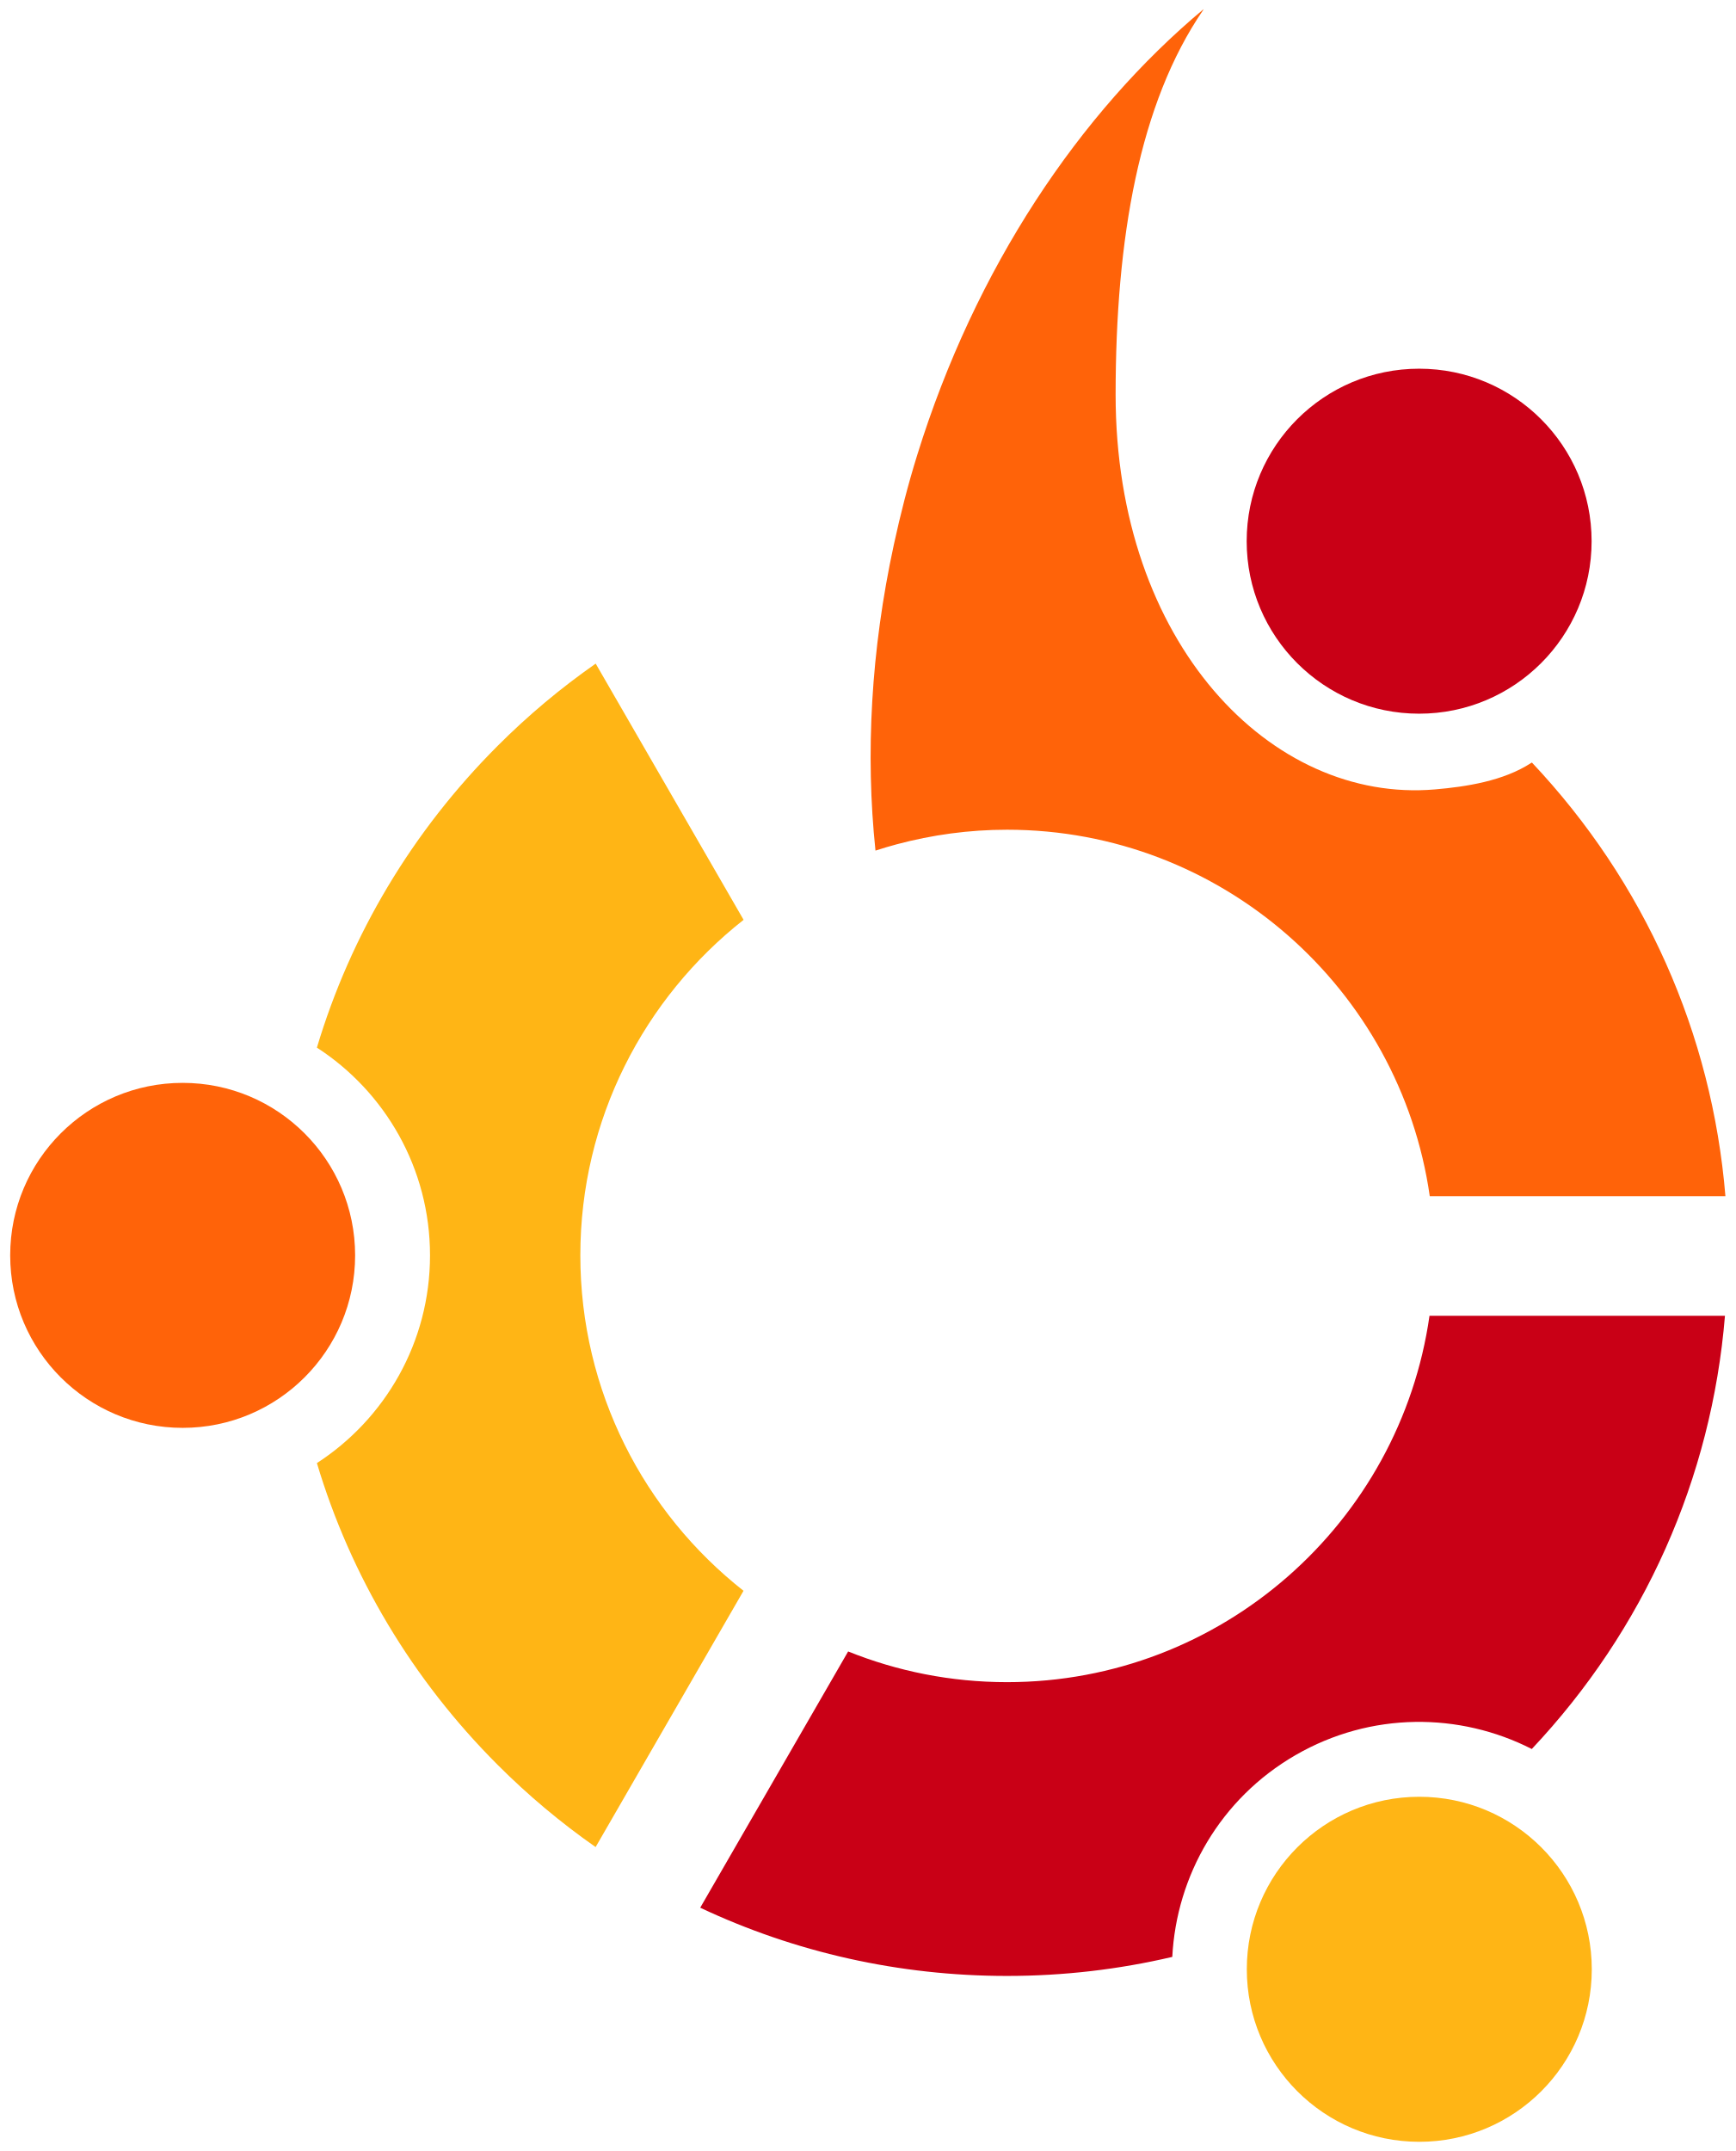
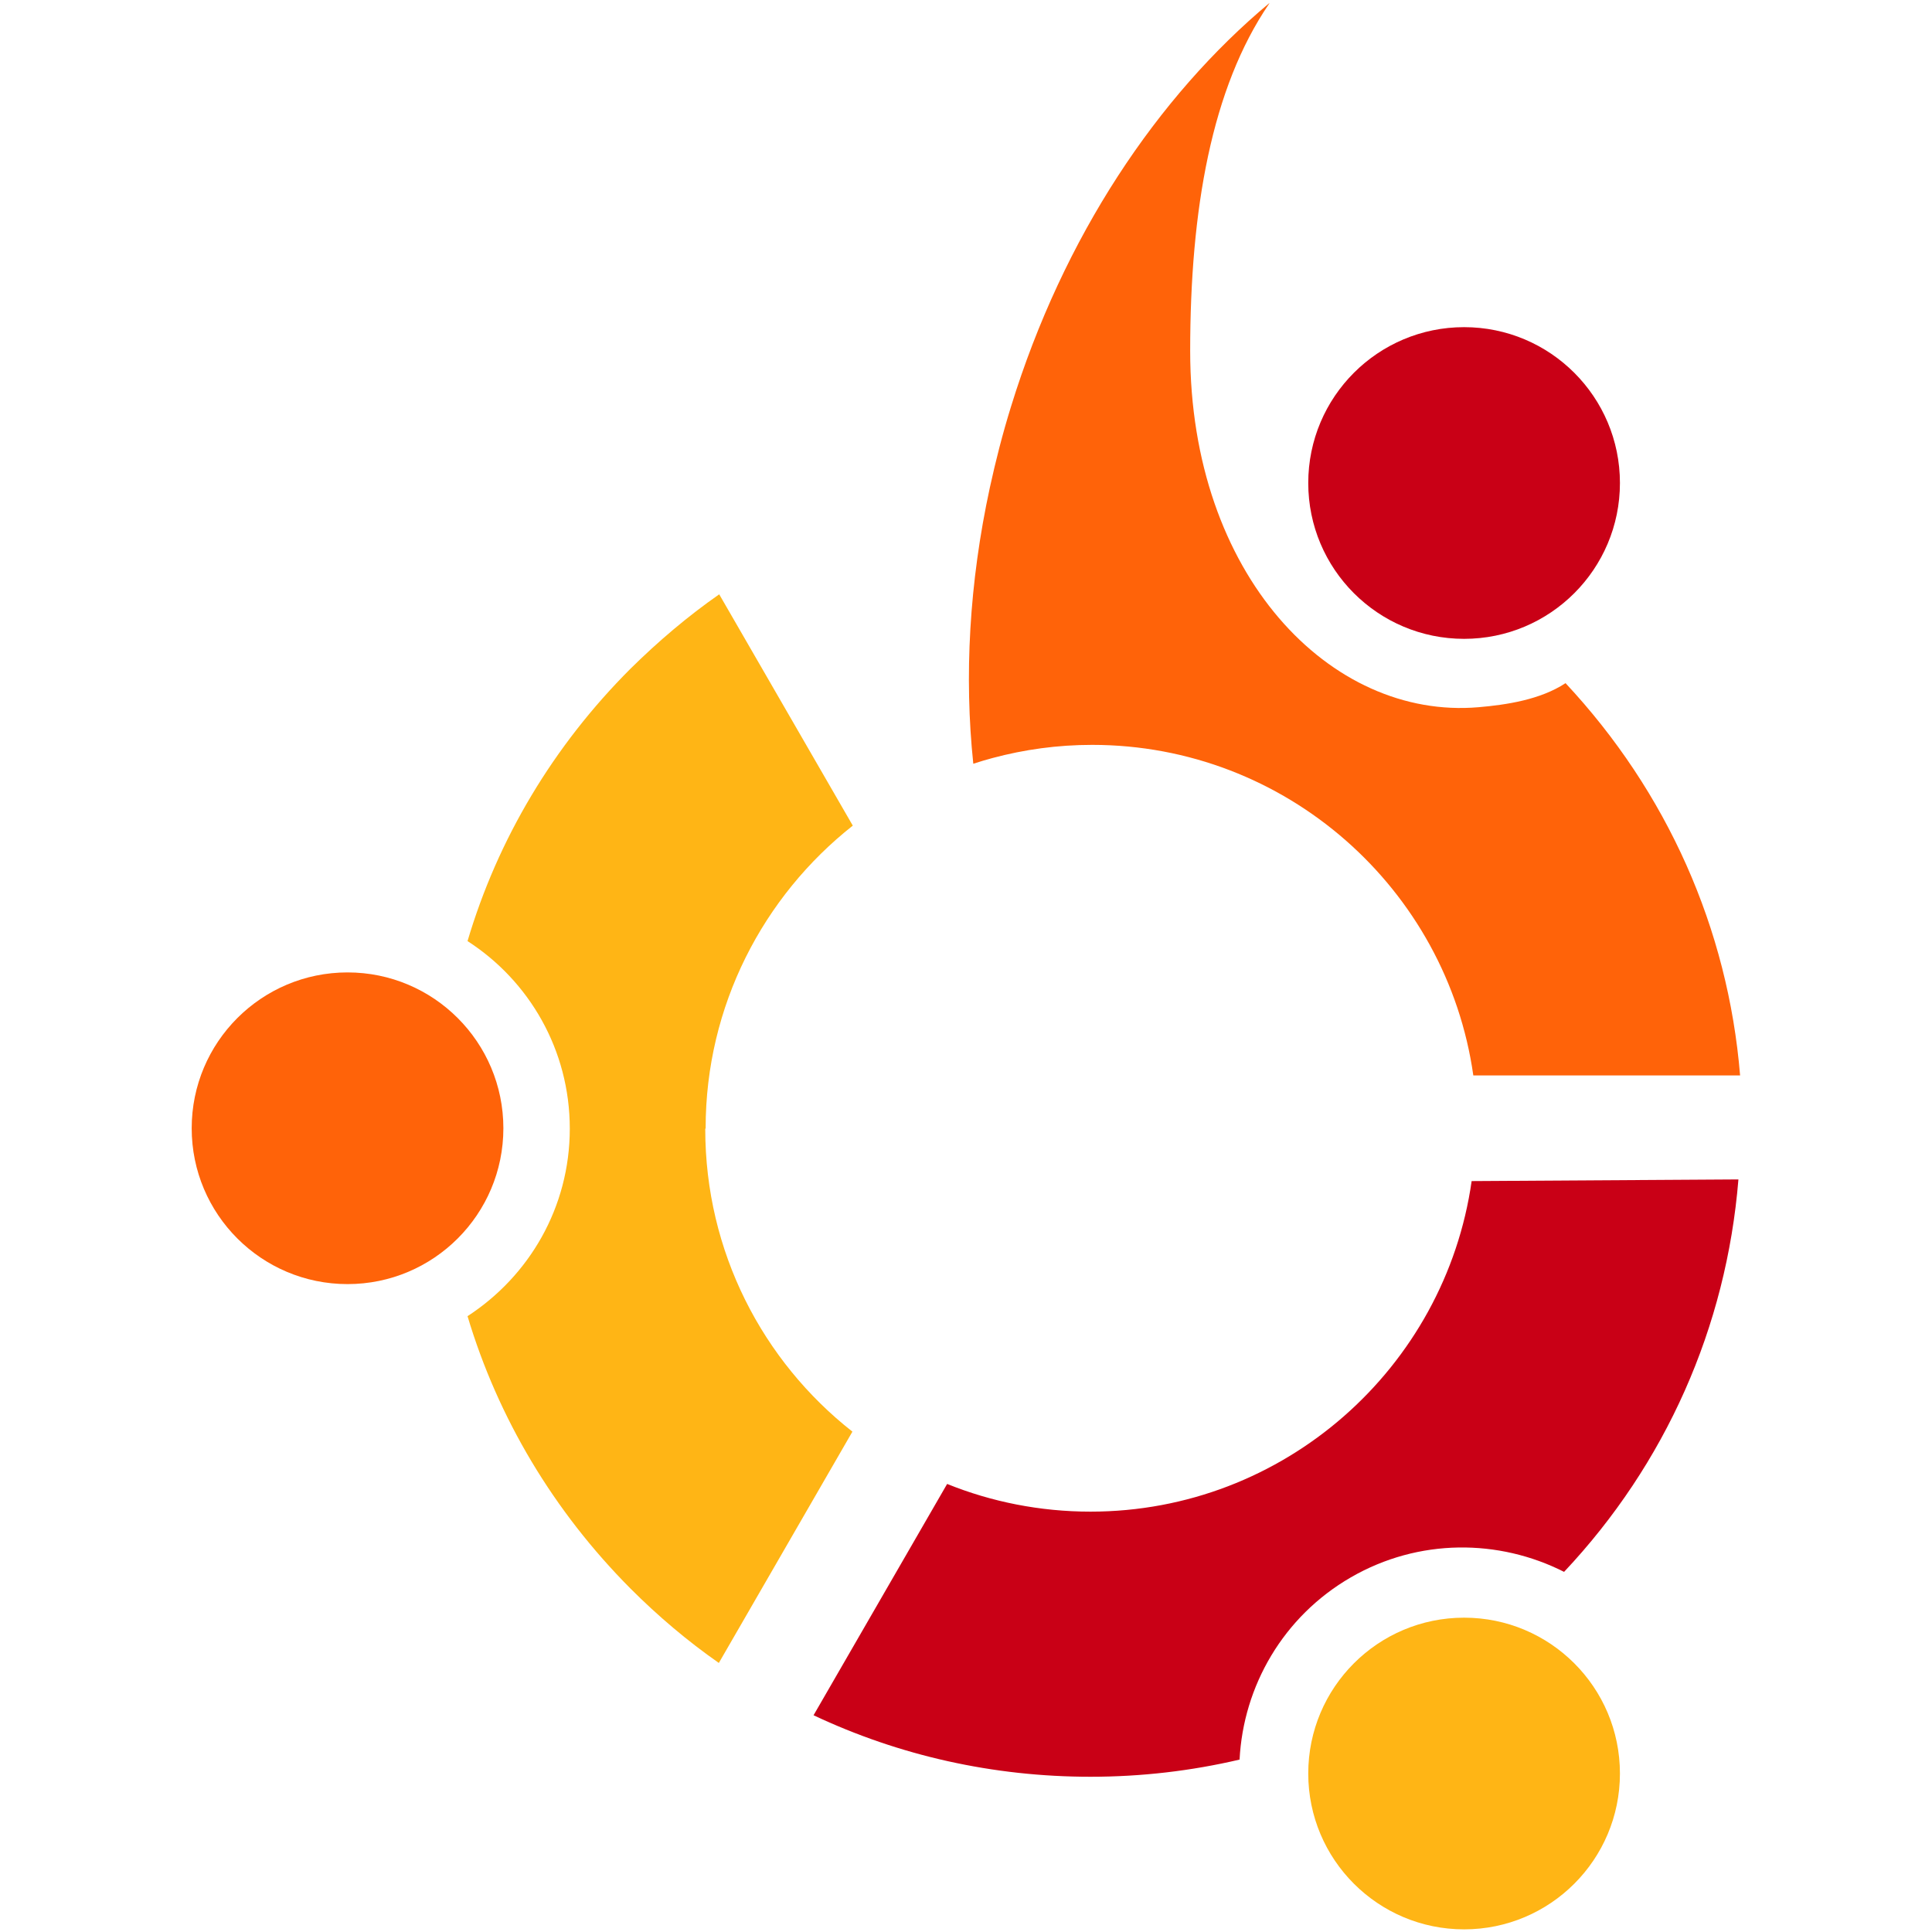
- <svg xmlns="http://www.w3.org/2000/svg" version="1.0" width="92" height="114" id="svg2">
-   <defs id="defs42" />
-   <circle cx="9.142" cy="66.045" r="9.142" transform="translate(0.54,0.4874983)" id="circle13" style="fill:#ff6309" />
-   <circle cx="74.693" cy="103.882" r="9.143" transform="translate(0.54,0.4874983)" id="circle15" style="fill:#ffb515" />
-   <path d="M 75.774,69.733 C 74.214,80.695 64.768,89.152 53.381,89.152 C 50.406,89.152 47.563,88.573 44.958,87.525 L 37.117,101.106 C 42.139,103.472 47.664,104.722 53.381,104.722 C 56.368,104.722 59.302,104.379 62.14,103.713 C 62.359,99.422 64.678,95.323 68.677,93.016 C 72.671,90.709 77.372,90.745 81.196,92.695 C 87.159,86.364 90.726,78.342 91.436,69.733 L 75.774,69.733 z" id="path17" style="fill:#c90016" />
-   <path d="M 30.762,66.532 C 30.762,59.325 34.149,52.895 39.416,48.75 L 31.576,35.171 C 29.737,36.455 27.997,37.909 26.379,39.529 C 21.842,44.066 18.588,49.544 16.798,55.522 C 20.405,57.858 22.794,61.915 22.794,66.532 C 22.794,71.149 20.405,75.206 16.798,77.542 C 18.588,83.52 21.842,88.999 26.379,93.535 C 27.996,95.153 29.735,96.608 31.572,97.892 L 39.412,84.31 C 34.147,80.166 30.762,73.737 30.762,66.532 z" id="path19" style="fill:#ffb515" />
-   <circle cx="74.685" cy="28.195" r="9.142" transform="translate(0.54,0.4874983)" id="circle21" style="fill:#c90016" />
-   <path d="M 81.204,40.415 C 81.19,40.422 81.176,40.428 81.162,40.435 C 79.697,41.392 77.718,41.697 76.062,41.838 C 67.367,42.584 59.136,34.084 59.136,20.921 C 59.136,12.605 60.397,5.468 63.774,0.536 C 63.781,0.519 63.789,0.504 63.797,0.487 C 57.218,5.98 51.7,14.196 48.618,24.12 C 48.125,25.707 47.722,27.291 47.38,28.869 C 46.166,34.465 45.868,39.967 46.407,45.081 C 46.78,44.959 47.157,44.848 47.539,44.745 C 49.404,44.247 51.361,43.974 53.382,43.974 C 64.772,43.974 74.222,52.432 75.788,63.396 L 91.46,63.396 C 90.748,54.779 87.176,46.75 81.204,40.415 z" id="path39" style="fill:#ff6309" />
+ <svg xmlns="http://www.w3.org/2000/svg" width="512" height="512" version="1.1" viewBox="0 0 512 512">
+   <circle cx="92.1" cy="299" r="41.3" fill="#ff6309" />
+   <circle cx="388" cy="470" r="41.3" fill="#ffb515" />
+   <path d="m390 313c-7.04 49.5-49.7 87.6-101 87.6-13.4 0-26.3-2.61-38-7.34l-35.4 61.3c22.7 10.7 47.6 16.3 73.4 16.3 13.5 0 26.7-1.55 39.5-4.55 0.988-19.4 11.5-37.9 29.5-48.3 18-10.4 39.2-10.2 56.5-1.45 26.9-28.6 43-64.8 46.2-104z" fill="#c90016" />
+   <path d="m187 299c0-32.5 15.3-61.5 39-80.2l-35.4-61.3c-8.3 5.79-16.1 12.4-23.5 19.7-20.5 20.5-35.2 45.2-43.2 72.2 16.3 10.5 27.1 28.8 27.1 49.7s-10.8 39.1-27.1 49.7c8.08 27 22.8 51.7 43.2 72.2 7.3 7.3 15.1 13.9 23.4 19.7l35.4-61.3c-23.8-18.7-39-47.7-39-80.2z" fill="#ffb515" />
+   <circle cx="388" cy="128" r="41.3" fill="#c90016" />
+   <path d="m415 181c-0.063 0.032-0.126 0.059-0.19 0.09-6.61 4.32-15.5 5.69-23 6.33-39.2 3.37-76.4-35-76.4-94.4 0-37.5 5.69-69.7 20.9-92 0.032-0.077 0.068-0.144 0.104-0.221-29.7 24.8-54.6 61.9-68.5 107-2.22 7.16-4.04 14.3-5.59 21.4-5.48 25.3-6.82 50.1-4.39 73.2 1.68-0.55 3.38-1.05 5.11-1.52 8.42-2.25 17.2-3.48 26.4-3.48 51.4 0 94 38.2 101 87.6h70.7c-3.21-38.9-19.3-75.1-46.3-104z" fill="#ff6309" />
</svg>
